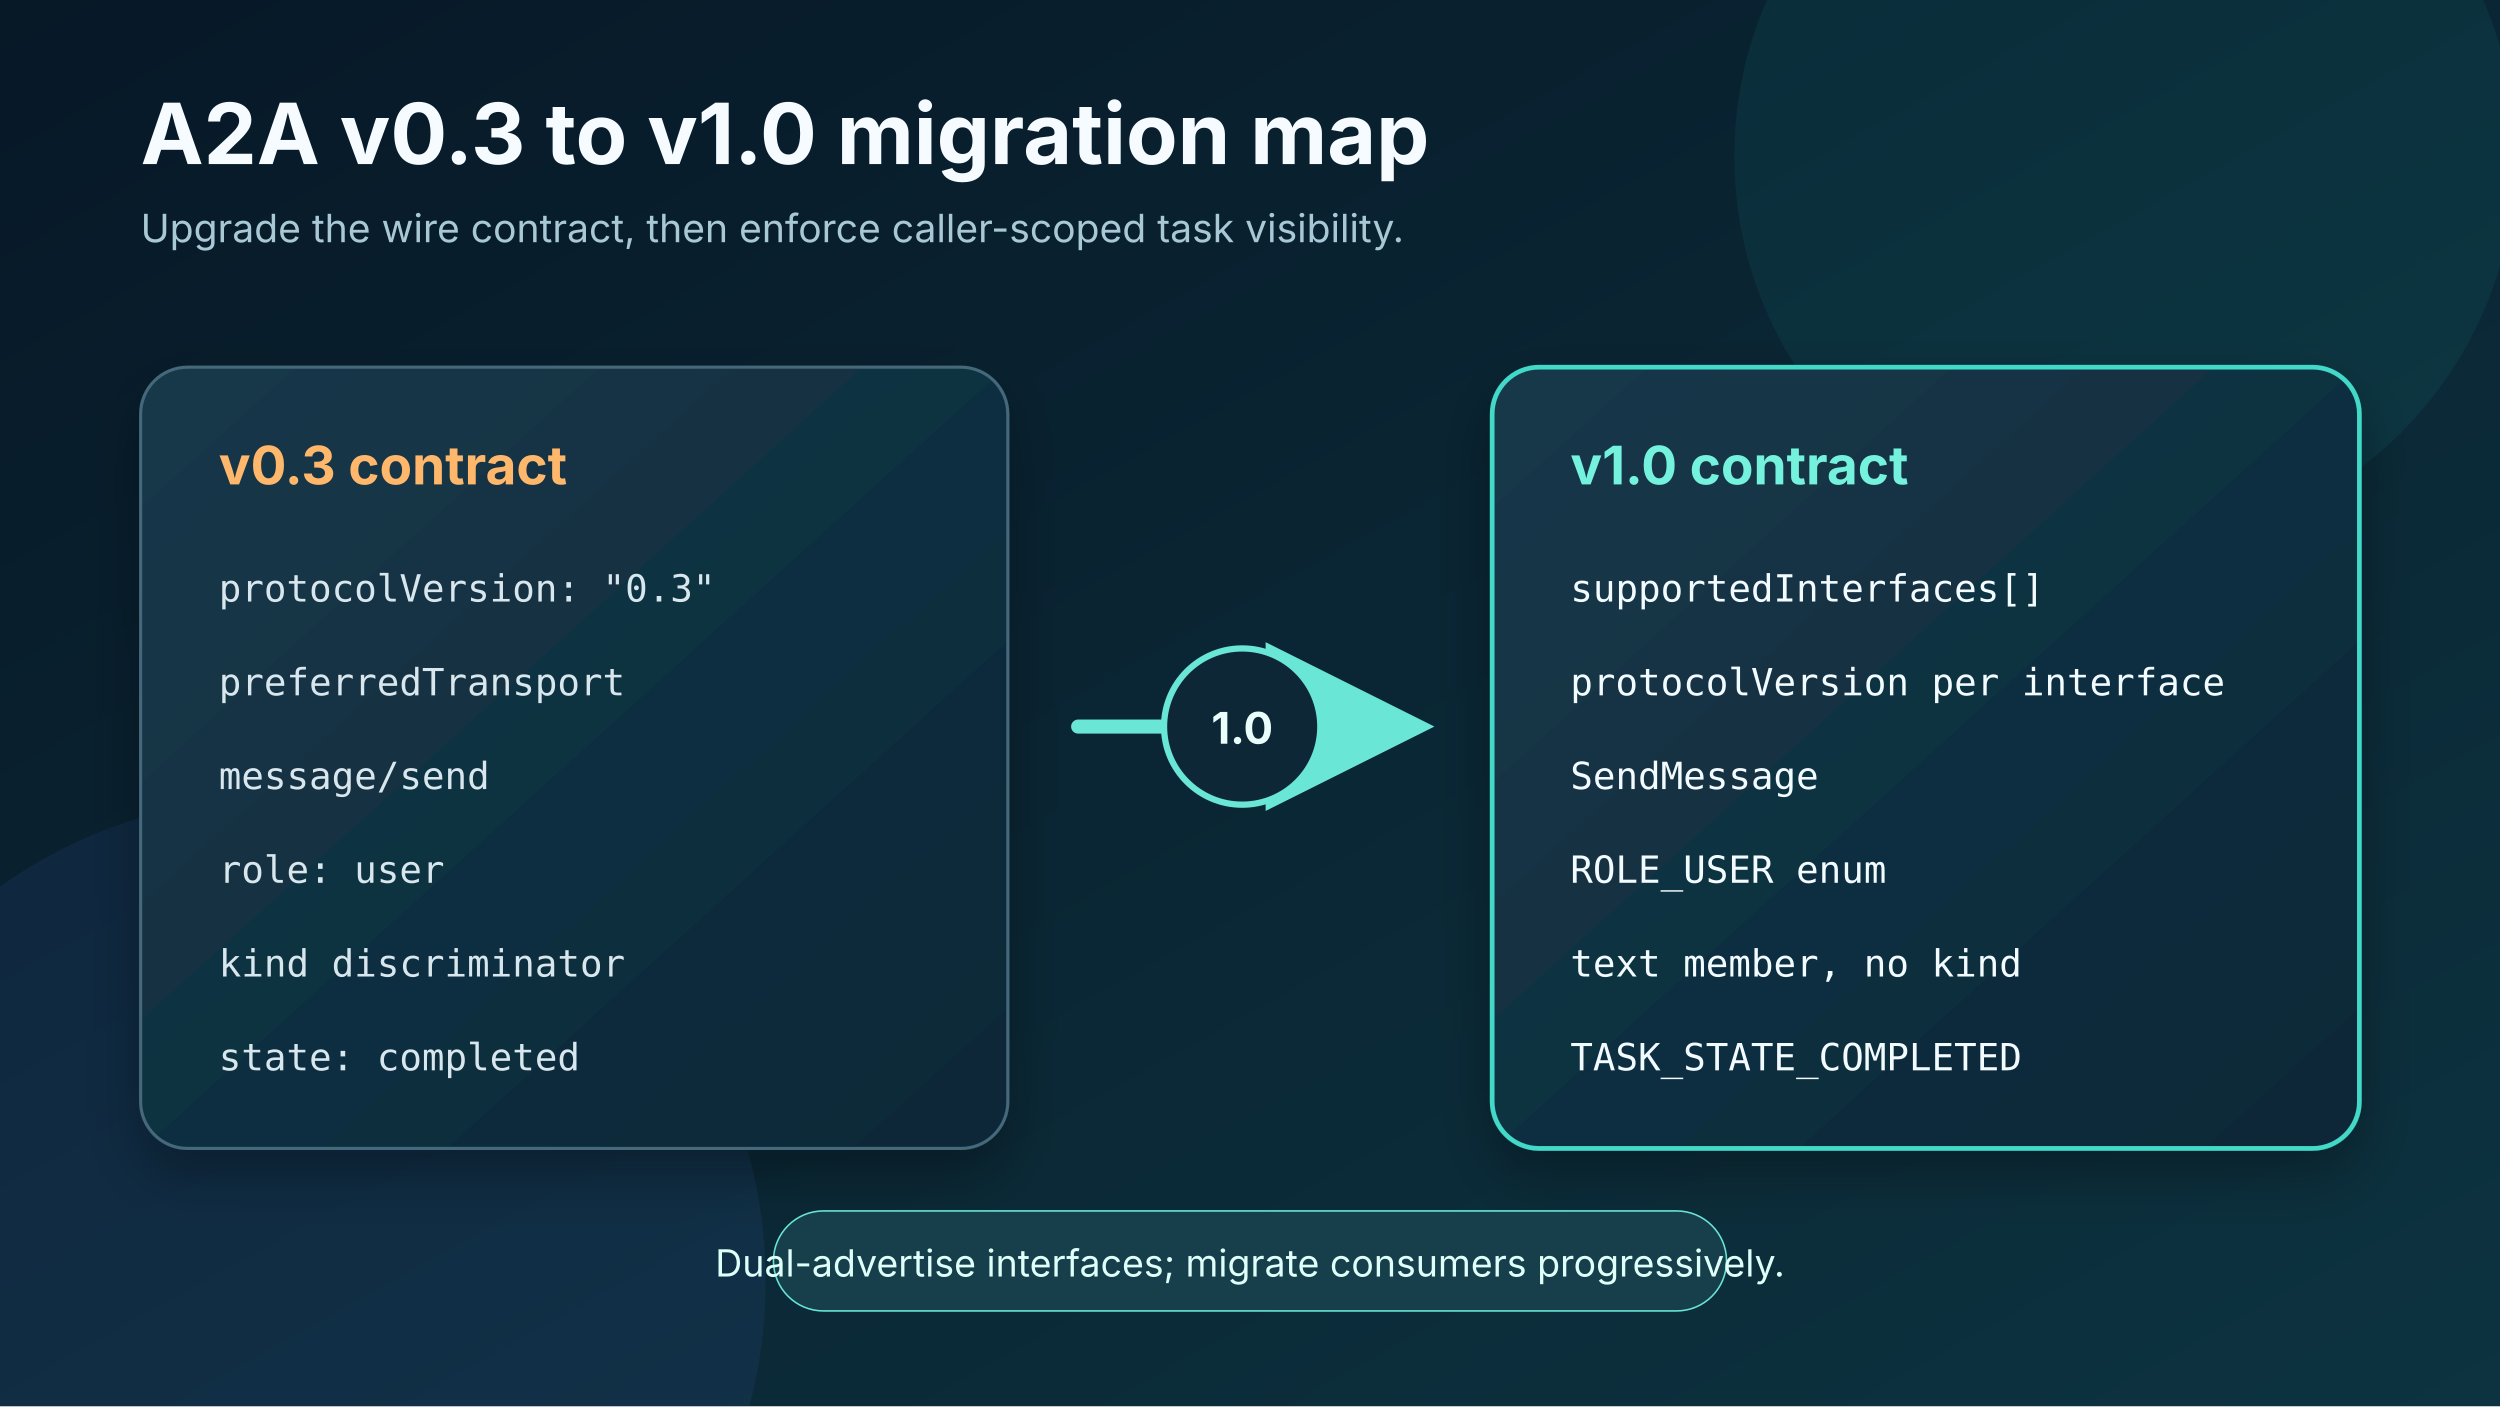
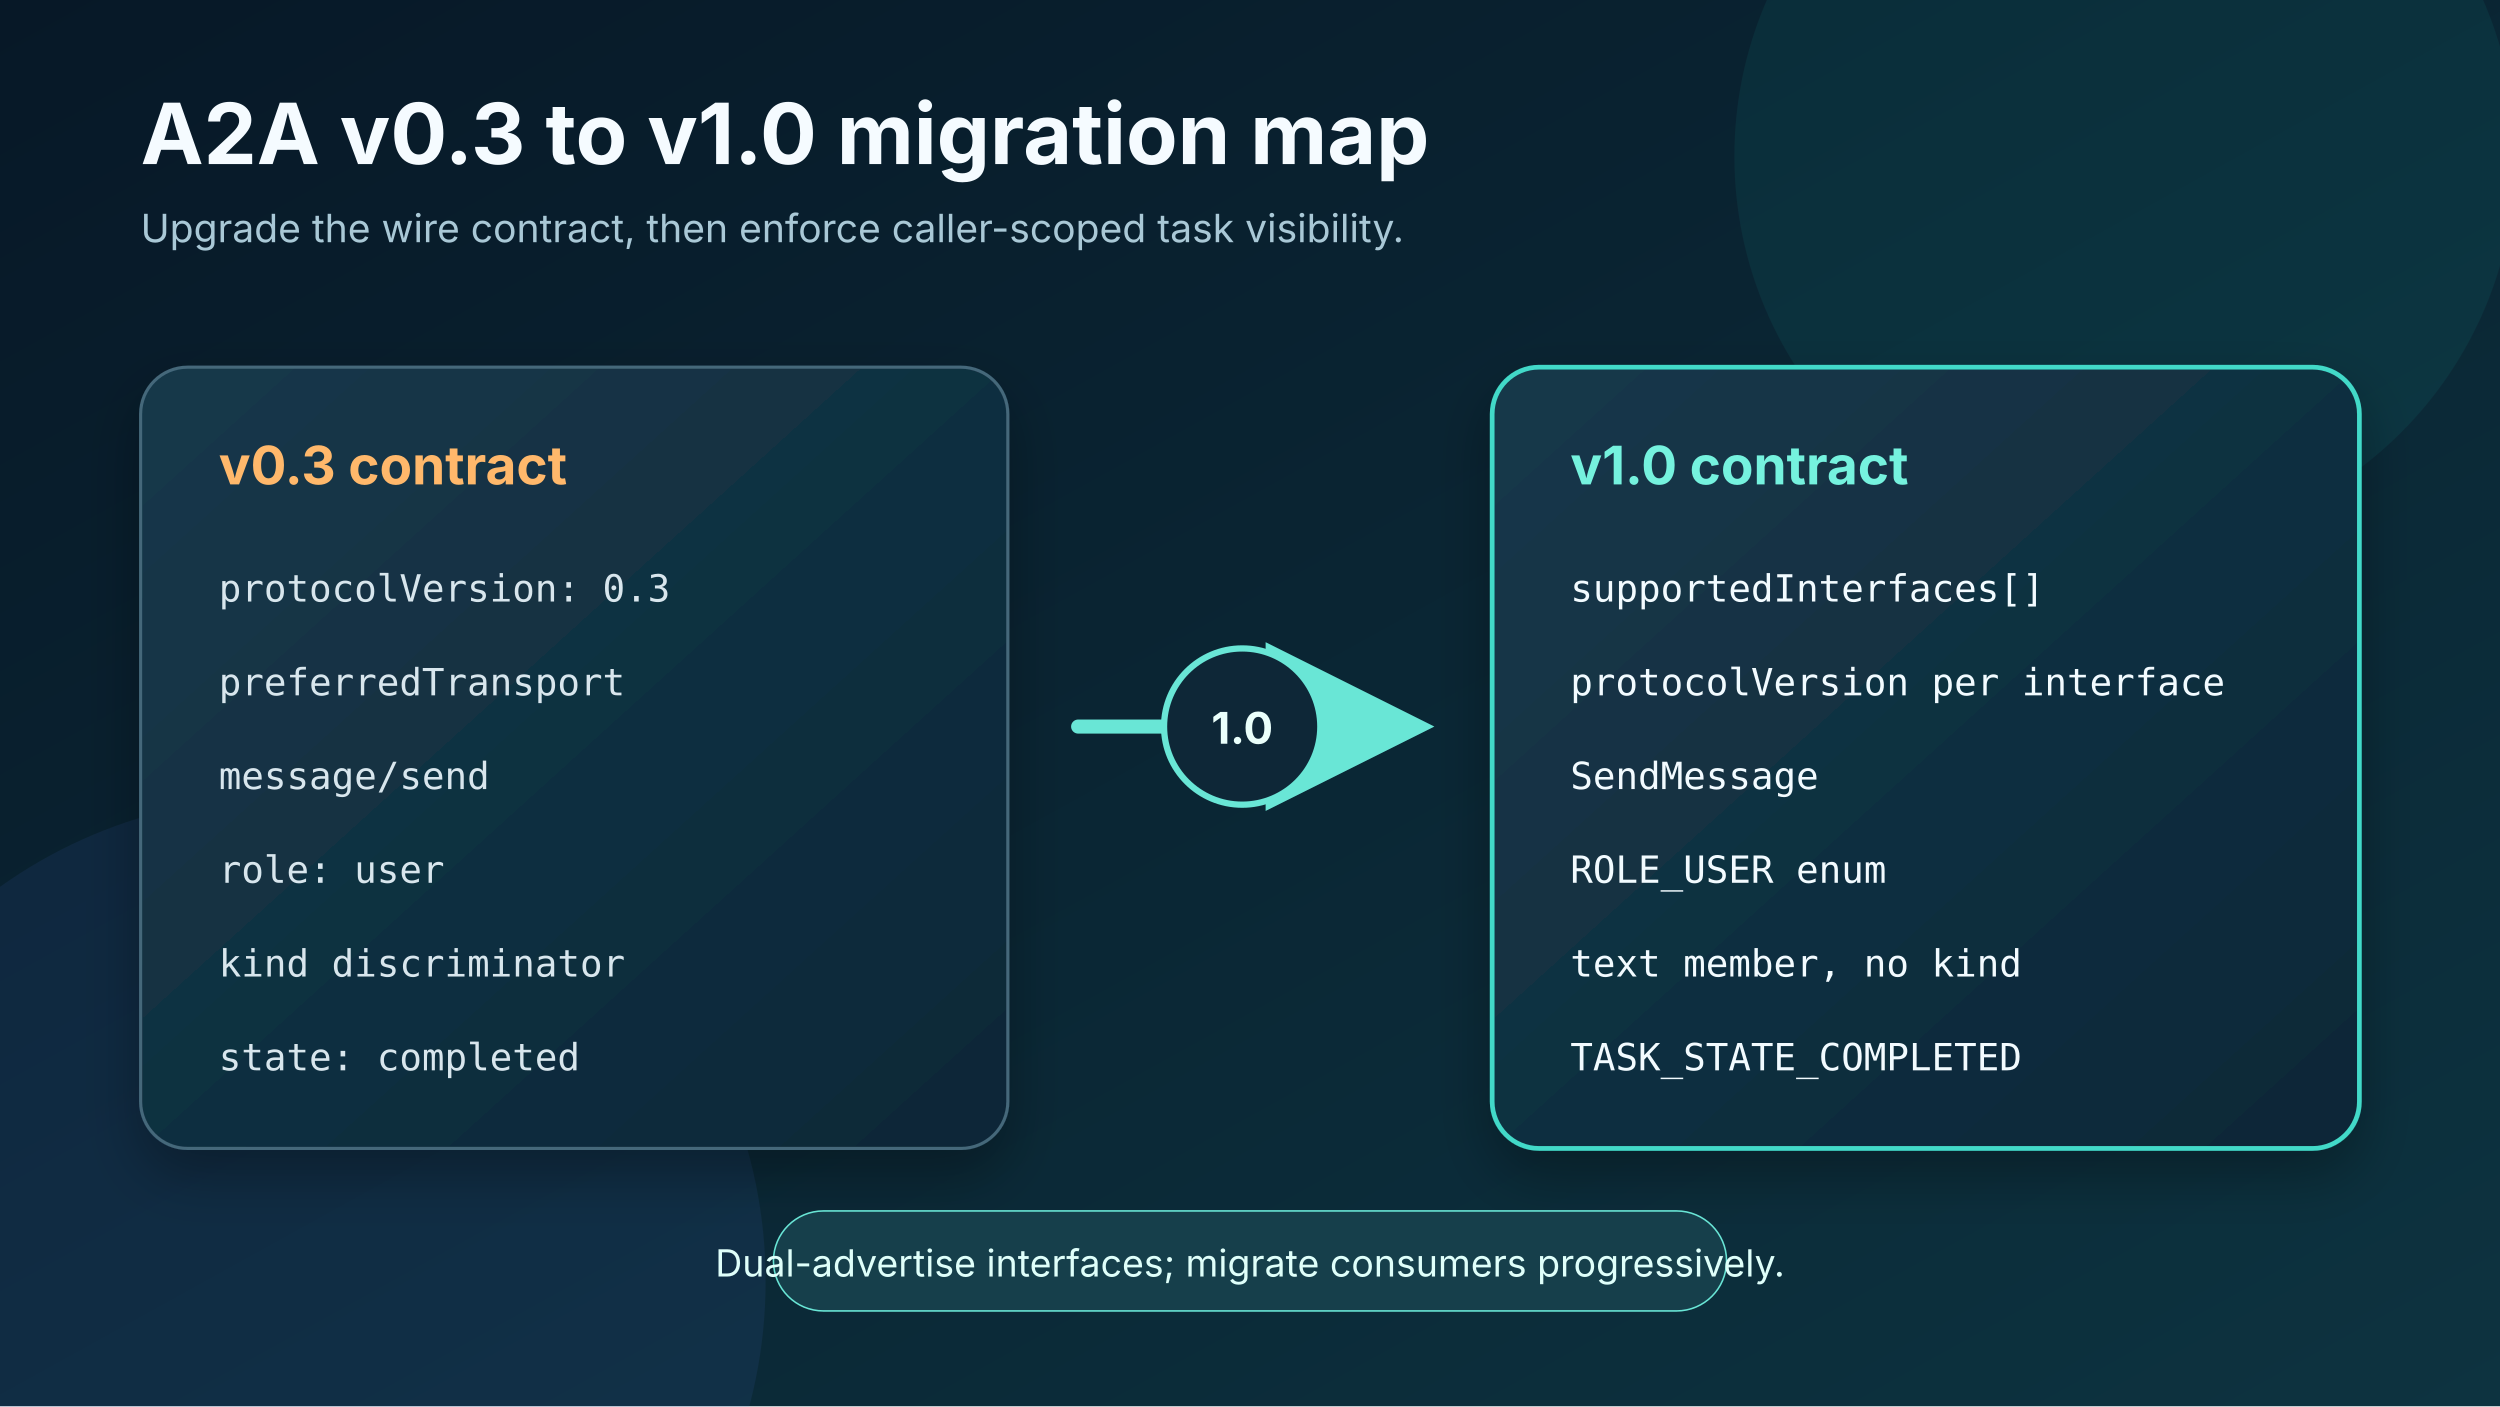
<svg xmlns="http://www.w3.org/2000/svg" width="1600" height="900" viewBox="0 0 1600 900">
  <defs>
    <linearGradient id="bg" x1="0" y1="0" x2="1" y2="1">
      <stop stop-color="#071827" />
      <stop offset="1" stop-color="#0d3340" />
    </linearGradient>
    <linearGradient id="card" x1="0" y1="0" x2="1" y2="1">
      <stop stop-color="#14384a" />
      <stop offset="1" stop-color="#0e2737" />
    </linearGradient>
    <filter id="shadow">
      <feDropShadow dx="0" dy="16" stdDeviation="18" flood-color="#000" flood-opacity=".3" />
    </filter>
    <marker id="arrow" markerWidth="12" markerHeight="12" refX="10" refY="6" orient="auto">
      <path d="M0 0L12 6L0 12Z" fill="#69e6d6" />
    </marker>
  </defs>
  <rect width="1600" height="900" fill="url(#bg)" />
  <circle cx="1360" cy="100" r="250" fill="#1eb9ad" opacity=".08" />
  <circle cx="180" cy="820" r="310" fill="#5c7cfa" opacity=".08" />
  <text x="90" y="105" fill="#f5fbff" font-family="Inter,Arial,sans-serif" font-size="54" font-weight="700">A2A v0.3 to v1.0 migration map</text>
  <text x="90" y="155" fill="#a9c8d6" font-family="Inter,Arial,sans-serif" font-size="25">Upgrade the wire contract, then enforce caller-scoped task visibility.</text>
  <g filter="url(#shadow)">
    <rect x="90" y="235" width="555" height="500" rx="30" fill="url(#card)" stroke="#44677a" stroke-width="2" />
    <rect x="955" y="235" width="555" height="500" rx="30" fill="url(#card)" stroke="#42d9c8" stroke-width="3" />
  </g>
  <text x="140" y="310" fill="#ffb86b" font-family="Inter,Arial,sans-serif" font-size="34" font-weight="700">v0.3 contract</text>
  <text x="1005" y="310" fill="#75f2de" font-family="Inter,Arial,sans-serif" font-size="34" font-weight="700">v1.0 contract</text>
  <g font-family="ui-monospace,monospace" font-size="24">
-     <text x="140" y="385" fill="#d8e6ed">protocolVersion: "0.3"</text>
+     <text x="140" y="385" fill="#d8e6ed">protocolVersion: 0.3</text>
    <text x="140" y="445" fill="#d8e6ed">preferredTransport</text>
    <text x="140" y="505" fill="#d8e6ed">message/send</text>
    <text x="140" y="565" fill="#d8e6ed">role: user</text>
    <text x="140" y="625" fill="#d8e6ed">kind discriminator</text>
    <text x="140" y="685" fill="#d8e6ed">state: completed</text>
    <text x="1005" y="385" fill="#f2fbff">supportedInterfaces[]</text>
    <text x="1005" y="445" fill="#f2fbff">protocolVersion per interface</text>
    <text x="1005" y="505" fill="#f2fbff">SendMessage</text>
    <text x="1005" y="565" fill="#f2fbff">ROLE_USER enum</text>
    <text x="1005" y="625" fill="#f2fbff">text member, no kind</text>
    <text x="1005" y="685" fill="#f2fbff">TASK_STATE_COMPLETED</text>
  </g>
  <path d="M690 465H900" stroke="#69e6d6" stroke-width="9" stroke-linecap="round" marker-end="url(#arrow)" />
  <circle cx="795" cy="465" r="50" fill="#0e2737" stroke="#69e6d6" stroke-width="4" />
  <text x="795" y="476" text-anchor="middle" fill="#eafffb" font-family="Inter,Arial,sans-serif" font-size="28" font-weight="700">1.0</text>
  <rect x="495" y="775" width="610" height="64" rx="32" fill="#163f4b" stroke="#69e6d6" />
  <text x="800" y="817" text-anchor="middle" fill="#dffffa" font-family="Inter,Arial,sans-serif" font-size="24">Dual-advertise interfaces; migrate consumers progressively.</text>
</svg>
